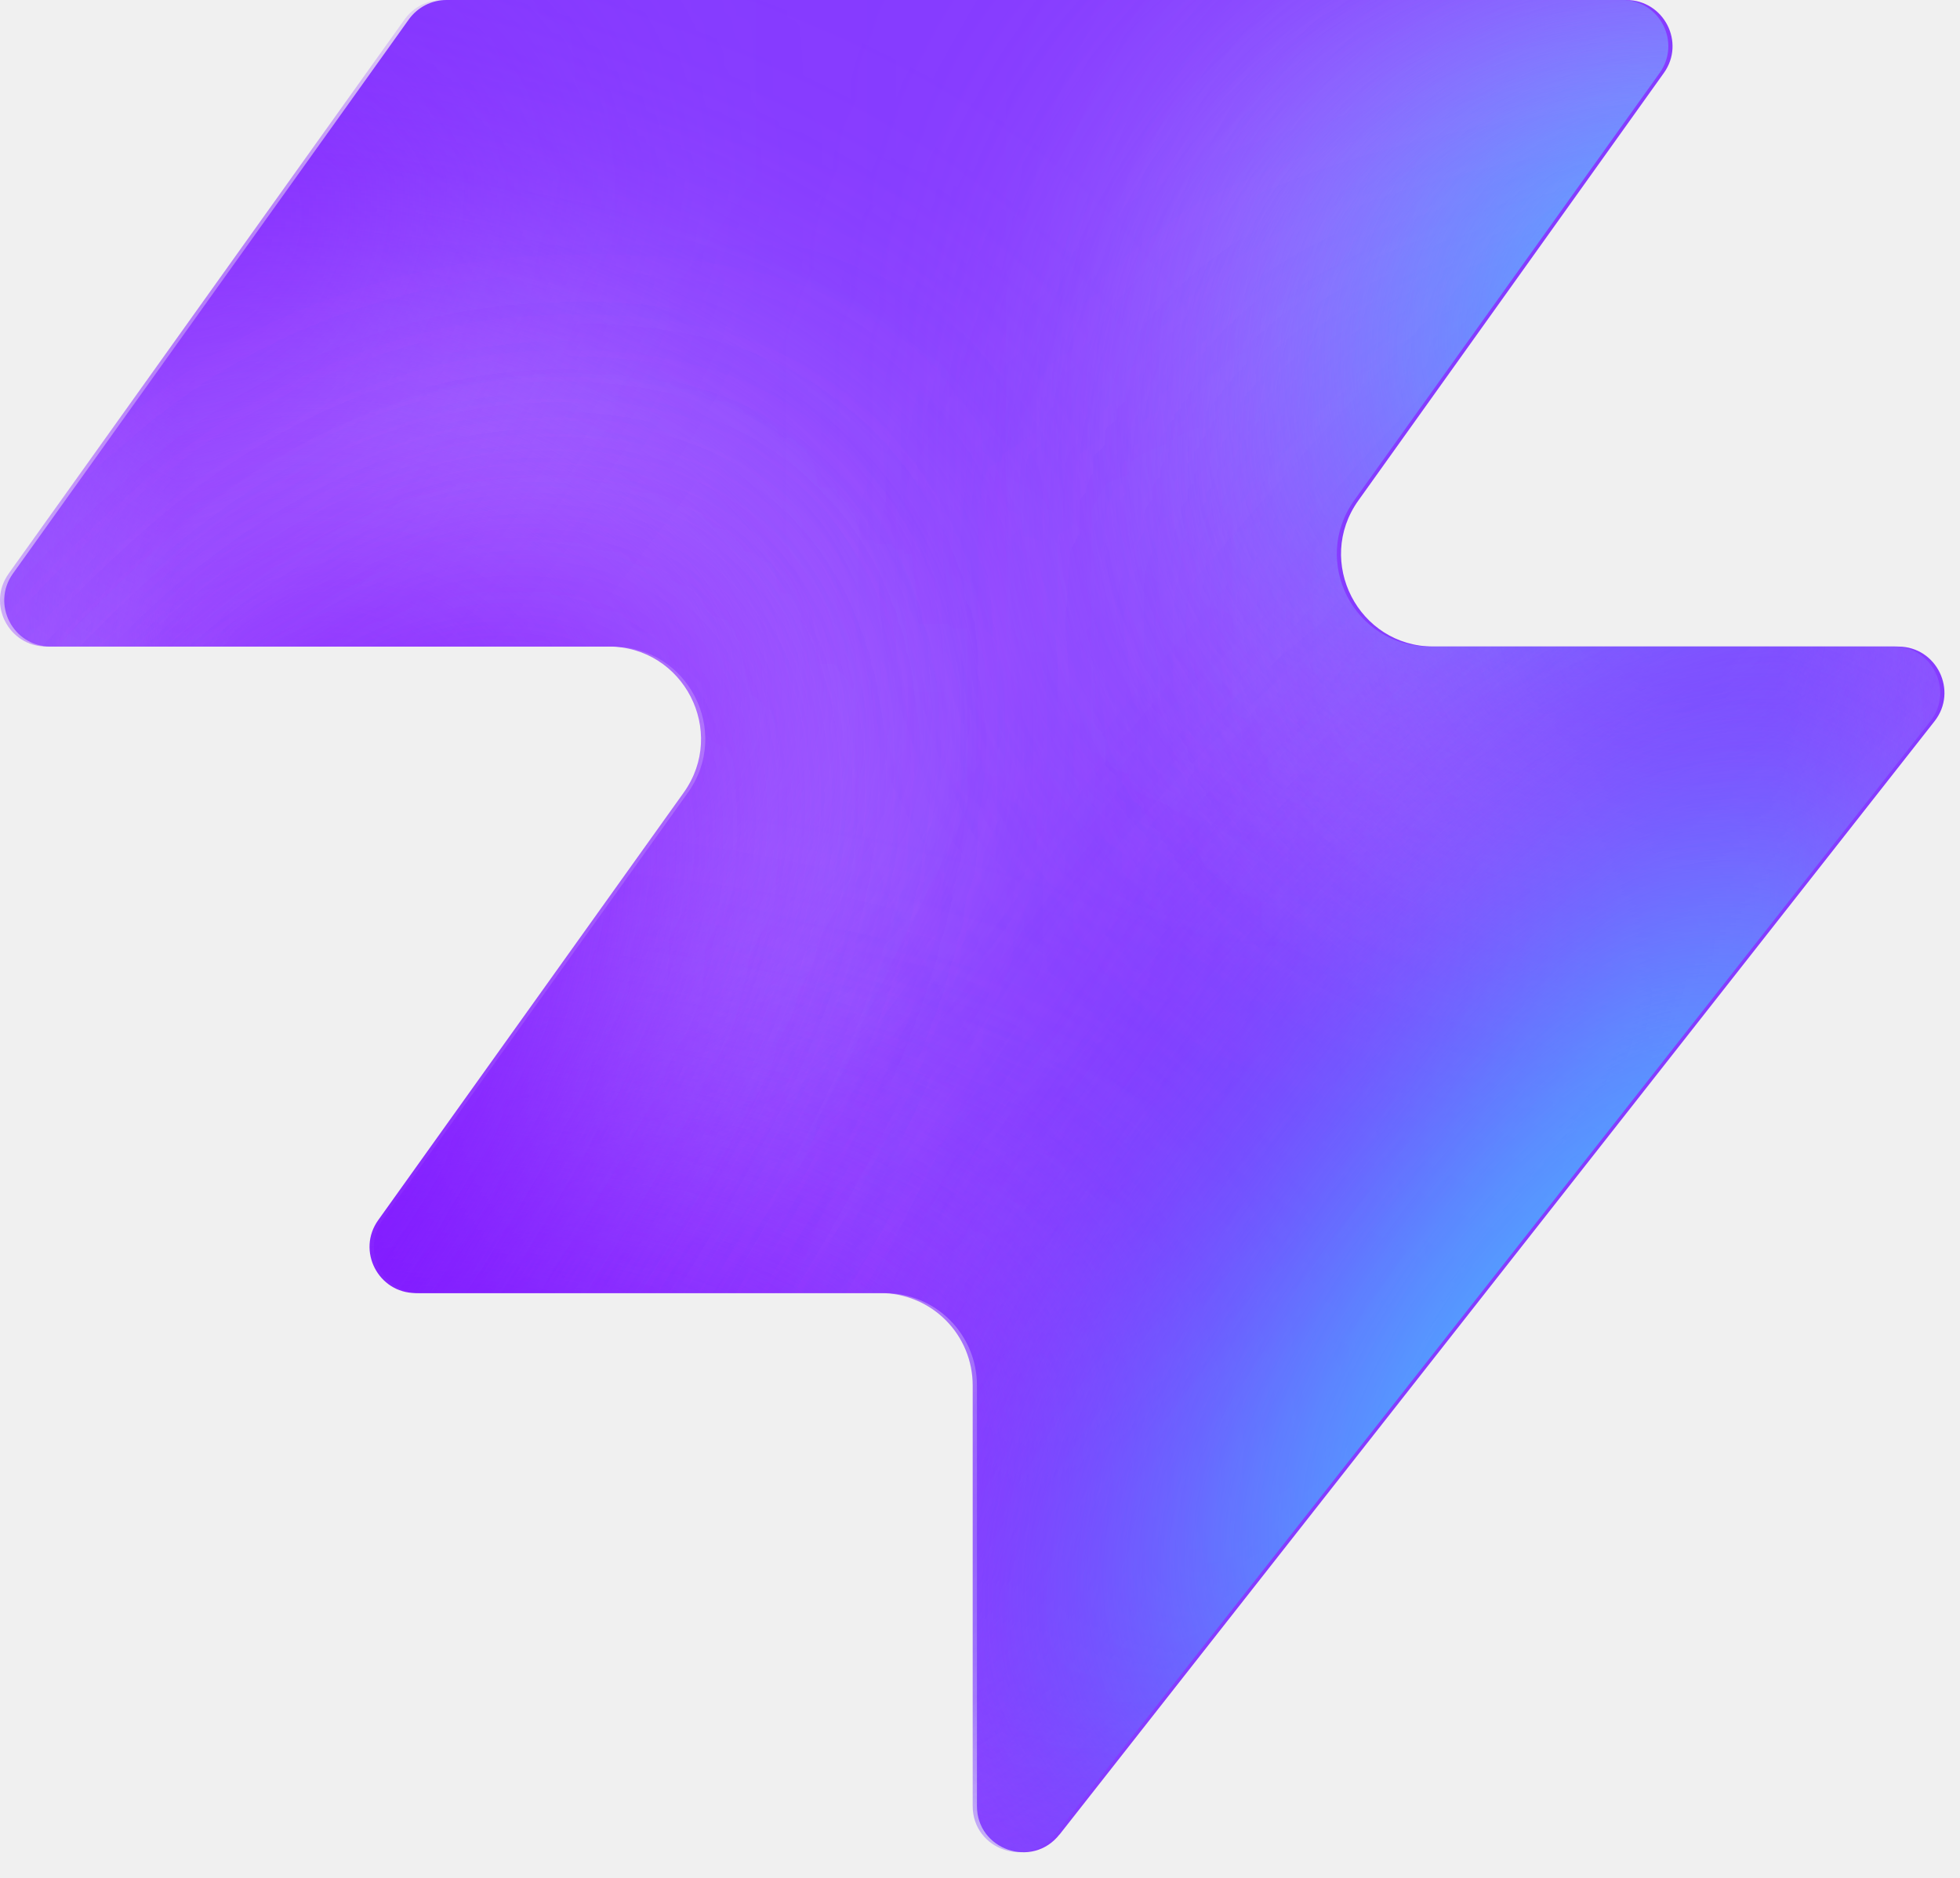
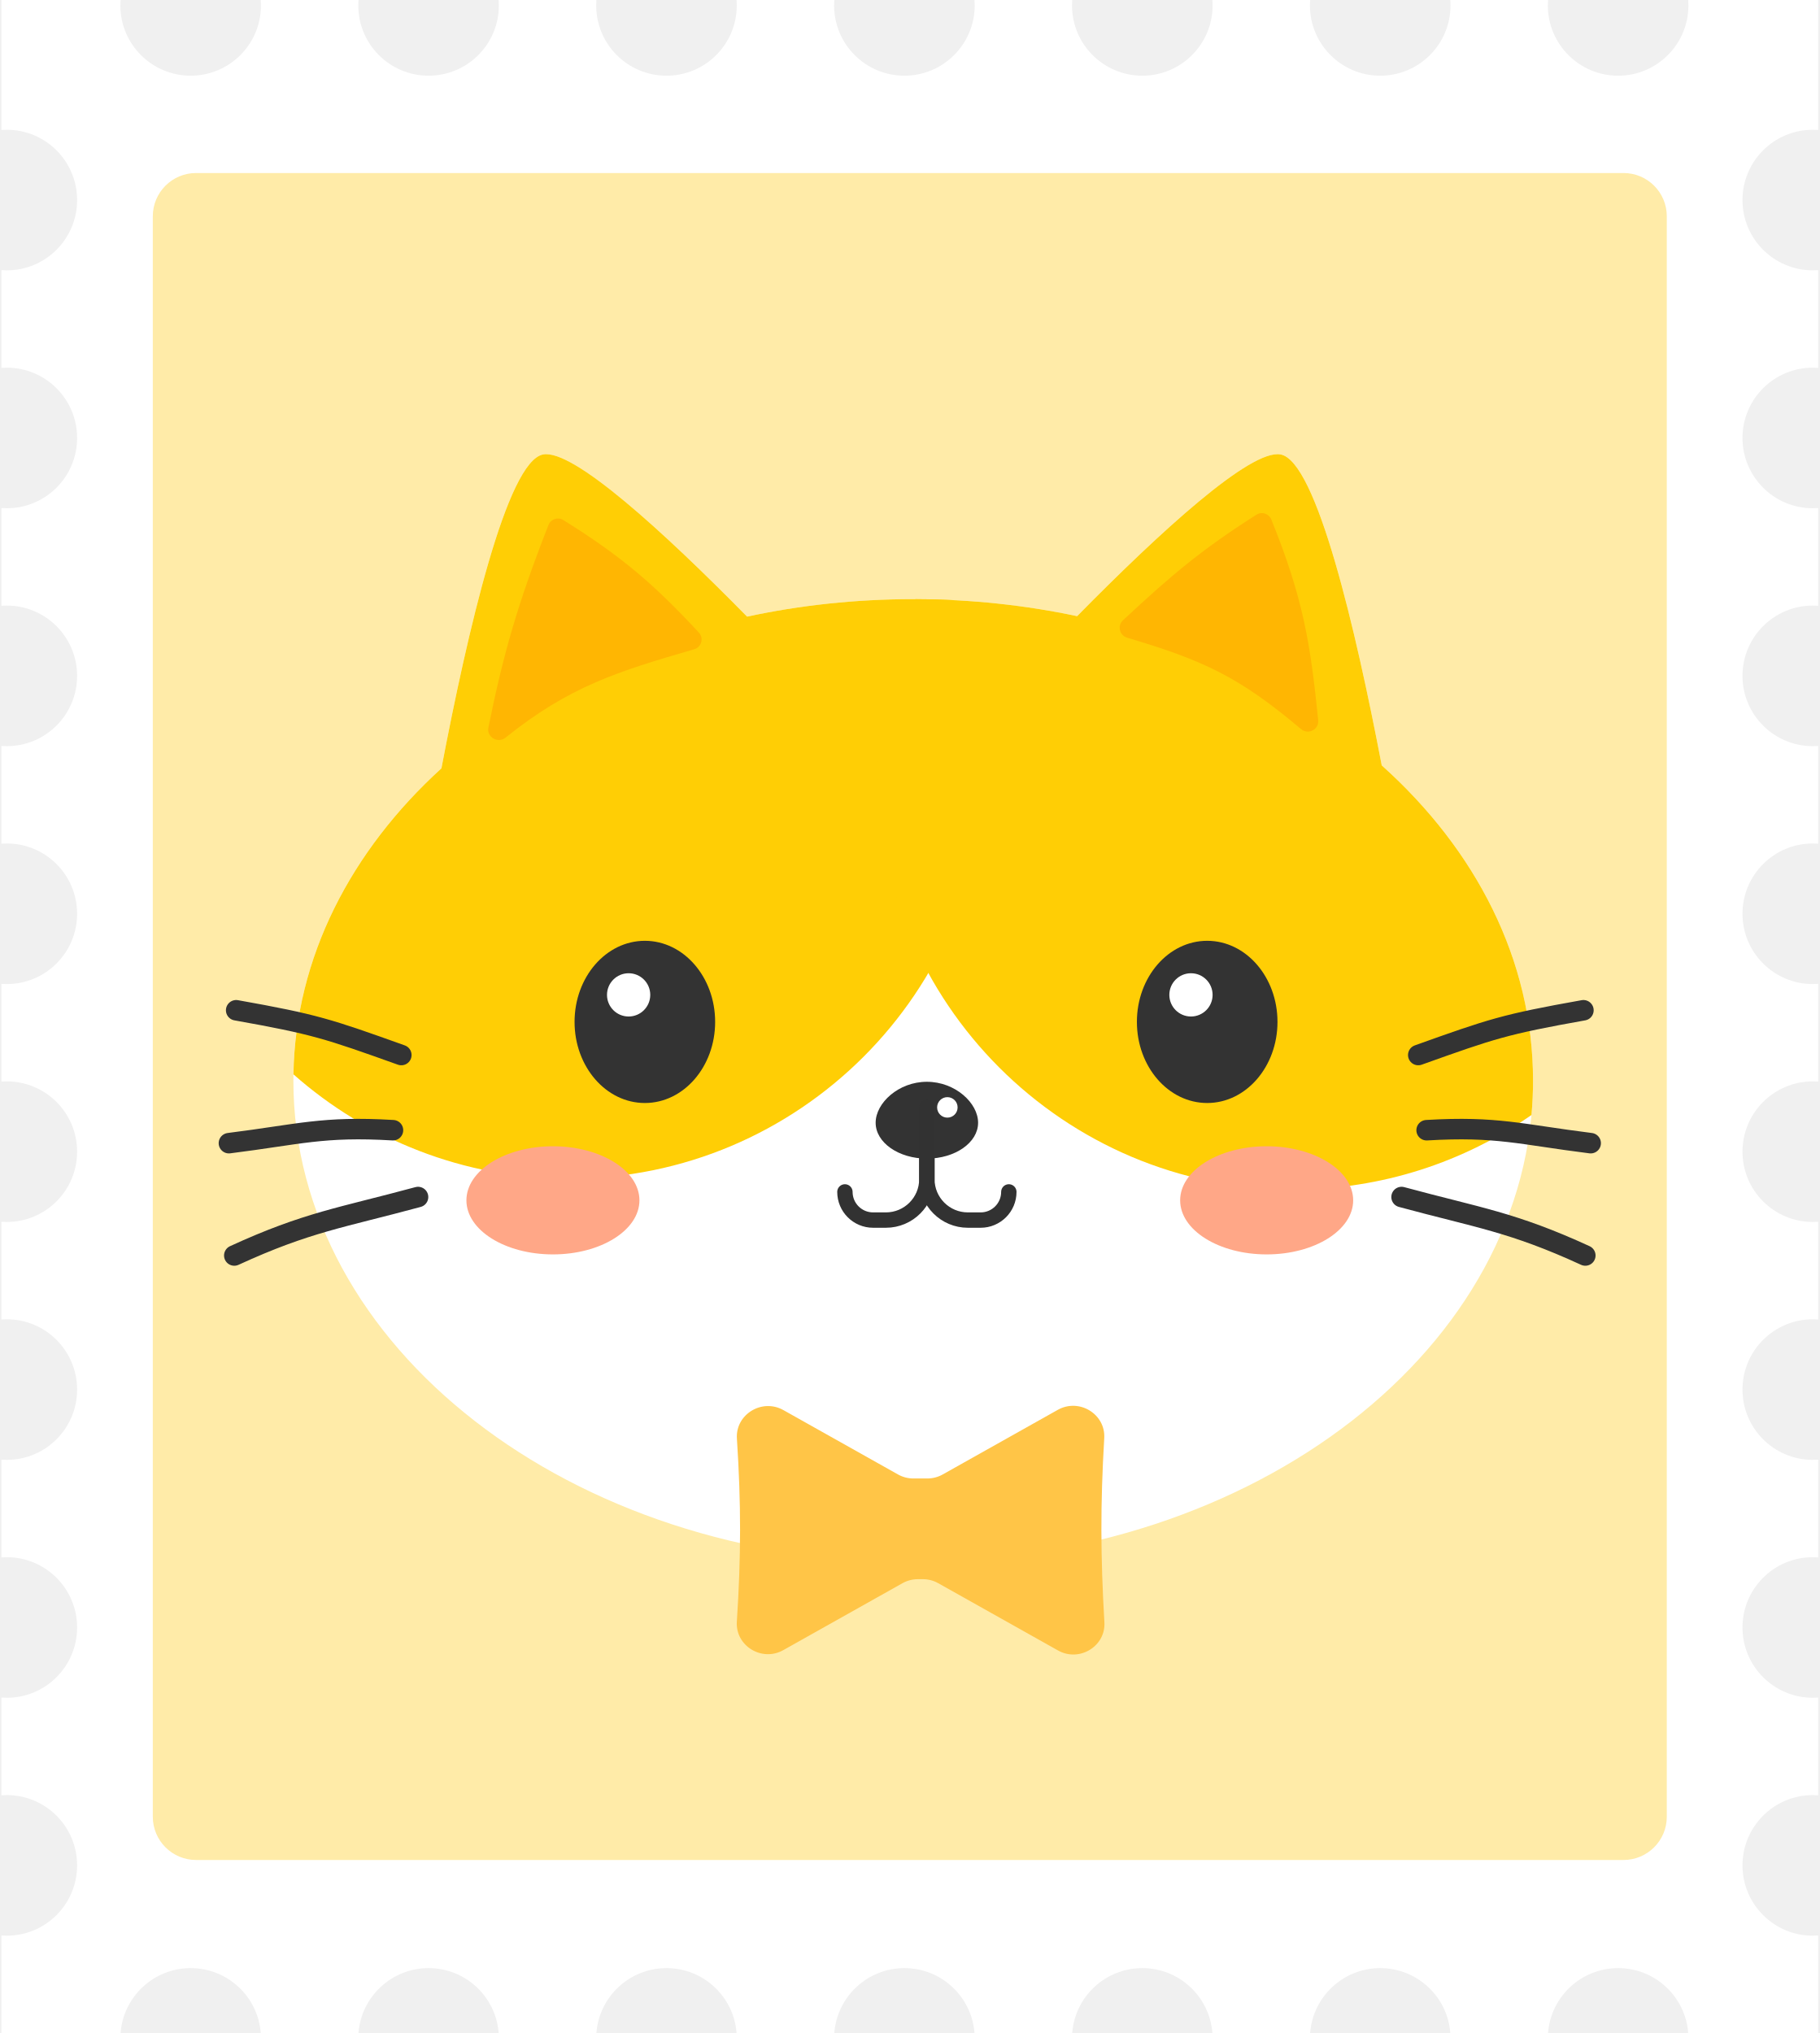
- <svg xmlns="http://www.w3.org/2000/svg" width="48" height="46" fill="none" viewBox="0 0 48 46">
-   <path fill="#863bff" d="M25.946 44.938c-.664.845-2.021.375-2.021-.698V33.937a2.26 2.26 0 0 0-2.262-2.262H10.287c-.92 0-1.456-1.04-.92-1.788l7.48-10.471c1.07-1.497 0-3.578-1.842-3.578H1.237c-.92 0-1.456-1.04-.92-1.788L10.013.474c.214-.297.556-.474.92-.474h28.894c.92 0 1.456 1.04.92 1.788l-7.48 10.471c-1.07 1.498 0 3.579 1.842 3.579h11.377c.943 0 1.473 1.088.89 1.83L25.947 44.94z" style="fill:#863bff;fill:color(display-p3 .525 .23 1);fill-opacity:1" />
-   <mask id="a" width="48" height="46" x="0" y="0" maskUnits="userSpaceOnUse" style="mask-type:alpha">
-     <path fill="#000" d="M25.842 44.938c-.664.844-2.021.375-2.021-.698V33.937a2.26 2.26 0 0 0-2.262-2.262H10.183c-.92 0-1.456-1.04-.92-1.788l7.48-10.471c1.07-1.498 0-3.579-1.842-3.579H1.133c-.92 0-1.456-1.04-.92-1.787L9.91.473c.214-.297.556-.474.92-.474h28.894c.92 0 1.456 1.04.92 1.788l-7.48 10.471c-1.07 1.498 0 3.578 1.842 3.578h11.377c.943 0 1.473 1.088.89 1.832L25.843 44.94z" style="fill:#000;fill-opacity:1" />
-   </mask>
-   <g mask="url(#a)">
-     <g filter="url(#b)">
-       <ellipse cx="5.508" cy="14.704" fill="#ede6ff" rx="5.508" ry="14.704" style="fill:#ede6ff;fill:color(display-p3 .927 .903 1);fill-opacity:1" transform="matrix(.00324 1 1 -.00324 -4.47 31.516)" />
+ <svg xmlns="http://www.w3.org/2000/svg" width="716" height="800" viewBox="0 0 716 800" fill="none">
+   <g clip-path="url(#clip0_646_5466)">
+     <path d="M75.023 29.787C90.299 29.787 102.682 17.404 102.682 2.128C102.682 1.412 102.655 0.702 102.602 0H141.061C141.007 0.702 140.98 1.412 140.98 2.128C140.98 17.404 153.364 29.787 168.64 29.787C183.916 29.787 196.299 17.404 196.299 2.128C196.299 1.412 196.272 0.702 196.219 0H234.678C234.624 0.702 234.597 1.412 234.597 2.128C234.597 17.404 246.981 29.787 262.257 29.787C277.533 29.787 289.916 17.404 289.916 2.128C289.916 1.412 289.889 0.702 289.836 0H328.295C328.241 0.702 328.214 1.412 328.214 2.128C328.214 17.404 340.598 29.787 355.874 29.787C371.15 29.787 383.533 17.404 383.533 2.128C383.533 1.412 383.506 0.702 383.453 0H421.912C421.859 0.702 421.831 1.412 421.831 2.128C421.831 17.404 434.214 29.787 449.491 29.787C464.767 29.787 477.15 17.404 477.15 2.128C477.15 1.412 477.125 0.702 477.07 0H515.529C515.474 0.702 515.448 1.412 515.448 2.128C515.448 17.404 527.831 29.787 543.108 29.787C558.384 29.787 570.767 17.404 570.767 2.128C570.767 1.412 570.742 0.702 570.687 0H609.146C609.091 0.702 609.065 1.412 609.065 2.128C609.065 17.404 621.448 29.787 636.725 29.787C652.001 29.787 664.384 17.404 664.384 2.128C664.384 1.412 664.359 0.702 664.304 0H715.448V51.144C714.746 51.091 714.036 51.064 713.321 51.064C698.044 51.064 685.661 63.447 685.661 78.723C685.661 94 698.044 106.383 713.321 106.383C714.036 106.383 714.746 106.356 715.448 106.303V144.761C714.746 144.708 714.036 144.681 713.321 144.681C698.044 144.681 685.661 157.064 685.661 172.34C685.661 187.617 698.044 200 713.321 200C714.036 200 714.746 199.973 715.448 199.92V238.378C714.746 238.325 714.036 238.298 713.321 238.298C698.044 238.298 685.661 250.681 685.661 265.957C685.661 281.234 698.044 293.617 713.321 293.617C714.036 293.617 714.746 293.59 715.448 293.537V331.995C714.746 331.942 714.036 331.915 713.321 331.915C698.044 331.915 685.661 344.298 685.661 359.574C685.661 374.851 698.044 387.234 713.321 387.234C714.036 387.234 714.746 387.207 715.448 387.154V425.613C714.746 425.557 714.036 425.532 713.321 425.532C698.044 425.532 685.661 437.915 685.661 453.191C685.661 468.468 698.044 480.851 713.321 480.851C714.036 480.851 714.746 480.826 715.448 480.77V519.23C714.746 519.174 714.036 519.149 713.321 519.149C698.044 519.149 685.661 531.532 685.661 546.809C685.661 562.085 698.044 574.468 713.321 574.468C714.036 574.468 714.746 574.443 715.448 574.387V612.847C714.746 612.791 714.036 612.766 713.321 612.766C698.044 612.766 685.661 625.149 685.661 640.426C685.661 655.702 698.044 668.085 713.321 668.085C714.036 668.085 714.746 668.06 715.448 668.004V706.464C714.746 706.409 714.036 706.383 713.321 706.383C698.044 706.383 685.661 718.766 685.661 734.043C685.661 749.319 698.044 761.702 713.321 761.702C714.036 761.702 714.746 761.677 715.448 761.621V800H664.304C663.219 785.719 651.287 774.468 636.725 774.468C622.163 774.468 610.231 785.719 609.146 800H570.687C569.602 785.719 557.67 774.468 543.108 774.468C528.546 774.468 516.614 785.719 515.529 800H477.07C475.984 785.719 464.053 774.468 449.491 774.468C434.929 774.468 422.999 785.719 421.912 800H383.453C382.366 785.719 370.434 774.468 355.874 774.468C341.314 774.468 329.382 785.719 328.295 800H289.836C288.749 785.719 276.817 774.468 262.257 774.468C247.697 774.468 235.764 785.719 234.678 800H196.219C195.132 785.719 183.2 774.468 168.64 774.468C154.08 774.468 142.147 785.719 141.061 800H102.602C101.515 785.719 89.583 774.468 75.023 774.468C60.463 774.468 48.53 785.719 47.444 800H0.555V761.621C1.257 761.677 1.966 761.702 2.682 761.702C17.958 761.702 30.342 749.319 30.342 734.043C30.342 718.766 17.958 706.383 2.682 706.383C1.966 706.383 1.257 706.409 0.555 706.464V668.004C1.257 668.06 1.966 668.085 2.682 668.085C17.958 668.085 30.342 655.702 30.342 640.426C30.342 625.149 17.958 612.766 2.682 612.766C1.966 612.766 1.257 612.791 0.555 612.847V574.387C1.257 574.443 1.966 574.468 2.682 574.468C17.958 574.468 30.342 562.085 30.342 546.809C30.342 531.532 17.958 519.149 2.682 519.149C1.966 519.149 1.257 519.174 0.555 519.23V480.77C1.257 480.826 1.966 480.851 2.682 480.851C17.958 480.851 30.342 468.468 30.342 453.191C30.342 437.915 17.958 425.532 2.682 425.532C1.966 425.532 1.257 425.557 0.555 425.613V387.154C1.257 387.207 1.966 387.234 2.682 387.234C17.958 387.234 30.342 374.851 30.342 359.574C30.342 344.298 17.958 331.915 2.682 331.915C1.966 331.915 1.257 331.942 0.555 331.995V293.537C1.257 293.59 1.966 293.617 2.682 293.617C17.958 293.617 30.342 281.234 30.342 265.957C30.342 250.681 17.958 238.298 2.682 238.298C1.966 238.298 1.257 238.325 0.555 238.378V199.92C1.257 199.973 1.966 200 2.682 200C17.958 200 30.342 187.617 30.342 172.34C30.342 157.064 17.958 144.681 2.682 144.681C1.966 144.681 1.257 144.708 0.555 144.761V106.303C1.257 106.356 1.966 106.383 2.682 106.383C17.958 106.383 30.342 94 30.342 78.723C30.342 63.447 17.958 51.064 2.682 51.064C1.966 51.064 1.257 51.091 0.555 51.144V0H47.444C47.39 0.702 47.363 1.412 47.363 2.128C47.363 17.404 59.747 29.787 75.023 29.787Z" fill="white" />
+     <path d="M638.852 68.086H77.15C67.75 68.086 60.129 75.707 60.129 85.107V714.894C60.129 724.295 67.75 731.916 77.15 731.916H638.852C648.253 731.916 655.874 724.295 655.874 714.894V85.107C655.874 75.707 648.253 68.086 638.852 68.086Z" fill="#FFEBA8" />
+     <path d="M293.969 242.649C261.037 209.173 225.528 176.662 213.729 178.825C199.482 181.436 183.933 248.553 173.695 302.351C137.372 335.435 115.445 378.348 115.445 425.24C115.445 529.884 224.642 614.714 359.342 614.714C494.041 614.714 603.241 529.884 603.241 425.24C603.241 377.798 580.794 334.43 543.705 301.191C533.467 247.594 518.037 181.417 503.892 178.825C492.118 176.667 456.718 209.052 423.838 242.461C403.294 238.096 381.669 235.766 359.342 235.766C336.698 235.766 314.774 238.164 293.969 242.649Z" fill-rule="evenodd" clip-rule="evenodd" fill="white" />
+     <path d="M223.959 463.829C314.439 463.829 387.788 390.48 387.788 299.999C387.788 277.346 383.191 255.767 374.878 236.144C369.742 235.893 364.563 235.766 359.345 235.766C336.701 235.766 314.777 238.164 293.972 242.649C261.039 209.173 225.531 176.662 213.732 178.825C199.485 181.436 183.936 248.553 173.698 302.351C138.016 334.852 116.226 376.838 115.469 422.762C144.364 448.318 182.35 463.829 223.959 463.829Z" fill-rule="evenodd" clip-rule="evenodd" fill="#FFCE05" />
+     <path d="M602.63 438.757C576.102 457.242 543.851 468.084 509.064 468.084C418.583 468.084 345.234 394.735 345.234 304.255C345.234 279.805 350.59 256.606 360.193 235.767C382.219 235.825 403.556 238.152 423.84 242.461C456.719 209.052 492.119 176.667 503.894 178.825C518.039 181.417 533.468 247.594 543.707 301.191C580.796 334.43 603.243 377.798 603.243 425.24C603.243 429.782 603.034 434.289 602.63 438.757Z" fill-rule="evenodd" clip-rule="evenodd" fill="#FFCE05" />
+     <path d="M558.078 415.165C587.04 404.807 592.061 403.075 623.07 397.547" stroke-width="8.063" stroke-linecap="round" stroke-linejoin="round" stroke="#333333" />
+     <path d="M551.508 471.039C581.589 479.192 595.121 480.856 623.814 494.048" stroke-width="8.063" stroke-linecap="round" stroke-linejoin="round" stroke="#333333" />
+     <path d="M561.367 444.744C589.065 443.114 598.265 446.382 625.925 449.846" stroke-width="8.063" stroke-linecap="round" stroke-linejoin="round" stroke="#333333" />
+     <path d="M157.92 415.165C128.96 404.807 123.941 403.075 92.93 397.547" stroke-width="8.063" stroke-linecap="round" stroke-linejoin="round" stroke="#333333" />
+     <path d="M164.497 471.039C134.415 479.192 120.882 480.856 92.191 494.048" stroke-width="8.063" stroke-linecap="round" stroke-linejoin="round" stroke="#333333" />
+     <path d="M154.636 444.744C126.937 443.114 117.738 446.382 90.078 449.846" stroke-width="8.063" stroke-linecap="round" stroke-linejoin="round" stroke="#333333" />
+     <path d="M384.876 441.811C384.876 449.607 375.851 455.922 364.719 455.922C353.587 455.922 344.562 449.607 344.562 441.811C344.562 434.019 353.587 425.688 364.719 425.688C375.851 425.688 384.876 434.019 384.876 441.811Z" fill="#333333" />
+     <path d="M364.72 435.766V463.987C364.72 472.893 357.5 480.11 348.594 480.11H343.555C337.432 480.11 332.469 475.149 332.469 469.025" stroke-width="6.047" stroke-linecap="round" stroke-linejoin="round" stroke="#323232" />
+     <path d="M364.719 435.766V463.987C364.719 472.893 371.938 480.11 380.844 480.11H385.883C392.006 480.11 396.97 475.149 396.97 469.025" stroke-width="6.047" stroke-linecap="round" stroke-linejoin="round" stroke="#323232" />
+     <path d="M372.781 439.797C375.008 439.797 376.813 437.992 376.813 435.766C376.813 433.539 375.008 431.734 372.781 431.734C370.555 431.734 368.75 433.539 368.75 435.766C368.75 437.992 370.555 439.797 372.781 439.797Z" fill="white" />
+     <g style="mix-blend-mode:multiply">
+       <path d="M192.175 286.304C198.127 256.851 203.889 237.041 215.82 206.577C216.73 204.253 219.53 203.314 221.649 204.633C244.763 219.021 257.478 230.044 275.008 248.917C277.039 251.103 276.035 254.656 273.17 255.488C242.843 264.292 223.998 270.149 198.919 290.271C195.923 292.675 191.414 290.069 192.175 286.304Z" fill="#FFCE05" fill-opacity="0.6" />
+       <path d="M518.708 283.438C515.67 253.244 512.78 235.292 500.24 204.393C499.304 202.09 496.508 201.195 494.41 202.529C473.453 215.858 461.491 225.753 441.865 244.103C439.589 246.232 440.499 250.032 443.487 250.924C473.261 259.808 487.351 266.13 511.959 286.915C514.755 289.276 519.074 287.078 518.708 283.438Z" fill="#FFCE05" fill-opacity="0.6" />
    </g>
-     <g filter="url(#c)">
-       <ellipse cx="10.399" cy="29.851" fill="#ede6ff" rx="10.399" ry="29.851" style="fill:#ede6ff;fill:color(display-p3 .927 .903 1);fill-opacity:1" transform="matrix(.00324 1 1 -.00324 -39.328 7.883)" />
-     </g>
-     <g filter="url(#d)">
-       <ellipse cx="5.508" cy="30.487" fill="#7e14ff" rx="5.508" ry="30.487" style="fill:#7e14ff;fill:color(display-p3 .492 .077 1);fill-opacity:1" transform="rotate(89.814 -25.913 -14.639)scale(1 -1)" />
-     </g>
-     <g filter="url(#e)">
-       <ellipse cx="5.508" cy="30.599" fill="#7e14ff" rx="5.508" ry="30.599" style="fill:#7e14ff;fill:color(display-p3 .492 .077 1);fill-opacity:1" transform="rotate(89.814 -32.644 -3.334)scale(1 -1)" />
-     </g>
-     <g filter="url(#f)">
-       <ellipse cx="5.508" cy="30.599" fill="#7e14ff" rx="5.508" ry="30.599" style="fill:#7e14ff;fill:color(display-p3 .492 .077 1);fill-opacity:1" transform="matrix(.00324 1 1 -.00324 -34.34 30.47)" />
-     </g>
-     <g filter="url(#g)">
-       <ellipse cx="14.072" cy="22.078" fill="#ede6ff" rx="14.072" ry="22.078" style="fill:#ede6ff;fill:color(display-p3 .927 .903 1);fill-opacity:1" transform="rotate(93.35 24.506 48.493)scale(-1 1)" />
-     </g>
-     <g filter="url(#h)">
-       <ellipse cx="3.47" cy="21.501" fill="#7e14ff" rx="3.47" ry="21.501" style="fill:#7e14ff;fill:color(display-p3 .492 .077 1);fill-opacity:1" transform="rotate(89.009 28.708 47.59)scale(-1 1)" />
-     </g>
-     <g filter="url(#i)">
-       <ellipse cx="3.47" cy="21.501" fill="#7e14ff" rx="3.47" ry="21.501" style="fill:#7e14ff;fill:color(display-p3 .492 .077 1);fill-opacity:1" transform="rotate(89.009 28.708 47.59)scale(-1 1)" />
-     </g>
-     <g filter="url(#j)">
-       <ellipse cx=".387" cy="8.972" fill="#7e14ff" rx="4.407" ry="29.108" style="fill:#7e14ff;fill:color(display-p3 .492 .077 1);fill-opacity:1" transform="rotate(39.51 .387 8.972)" />
-     </g>
-     <g filter="url(#k)">
-       <ellipse cx="47.523" cy="-6.092" fill="#7e14ff" rx="4.407" ry="29.108" style="fill:#7e14ff;fill:color(display-p3 .492 .077 1);fill-opacity:1" transform="rotate(37.892 47.523 -6.092)" />
-     </g>
-     <g filter="url(#l)">
-       <ellipse cx="41.412" cy="6.333" fill="#47bfff" rx="5.971" ry="9.665" style="fill:#47bfff;fill:color(display-p3 .28 .748 1);fill-opacity:1" transform="rotate(37.892 41.412 6.333)" />
-     </g>
-     <g filter="url(#m)">
-       <ellipse cx="-1.879" cy="38.332" fill="#7e14ff" rx="4.407" ry="29.108" style="fill:#7e14ff;fill:color(display-p3 .492 .077 1);fill-opacity:1" transform="rotate(37.892 -1.88 38.332)" />
-     </g>
-     <g filter="url(#n)">
-       <ellipse cx="-1.879" cy="38.332" fill="#7e14ff" rx="4.407" ry="29.108" style="fill:#7e14ff;fill:color(display-p3 .492 .077 1);fill-opacity:1" transform="rotate(37.892 -1.88 38.332)" />
-     </g>
-     <g filter="url(#o)">
-       <ellipse cx="35.651" cy="29.907" fill="#7e14ff" rx="4.407" ry="29.108" style="fill:#7e14ff;fill:color(display-p3 .492 .077 1);fill-opacity:1" transform="rotate(37.892 35.651 29.907)" />
-     </g>
-     <g filter="url(#p)">
-       <ellipse cx="38.418" cy="32.4" fill="#47bfff" rx="5.971" ry="15.297" style="fill:#47bfff;fill:color(display-p3 .28 .748 1);fill-opacity:1" transform="rotate(37.892 38.418 32.4)" />
-     </g>
+     <path d="M253.746 434.041C269.021 434.041 281.405 419.752 281.405 402.126C281.405 384.5 269.021 370.211 253.746 370.211C238.47 370.211 226.086 384.5 226.086 402.126C226.086 419.752 238.47 434.041 253.746 434.041Z" fill="#333333" />
+     <path d="M247.362 400.002C252.062 400.002 255.873 396.191 255.873 391.491C255.873 386.791 252.062 382.98 247.362 382.98C242.662 382.98 238.852 386.791 238.852 391.491C238.852 396.191 242.662 400.002 247.362 400.002Z" fill="white" />
+     <path d="M475.023 434.041C490.299 434.041 502.682 419.752 502.682 402.126C502.682 384.5 490.299 370.211 475.023 370.211C459.747 370.211 447.363 384.5 447.363 402.126C447.363 419.752 459.747 434.041 475.023 434.041Z" fill="#333333" />
+     <path d="M468.64 400.002C473.34 400.002 477.15 396.191 477.15 391.491C477.15 386.791 473.34 382.98 468.64 382.98C463.939 382.98 460.129 386.791 460.129 391.491C460.129 396.191 463.939 400.002 468.64 400.002Z" fill="white" />
+     <path d="M370.943 580.216C369.108 581.246 367.026 581.79 364.907 581.79H359.405C357.286 581.79 355.204 581.246 353.369 580.216L308.265 554.884C299.814 550.139 289.351 556.616 289.968 566.088C291.651 591.931 291.618 612.314 289.94 638.161C289.325 647.624 299.777 654.084 308.22 649.339L355.132 622.995C356.967 621.965 359.048 621.42 361.168 621.42H363.145C365.264 621.42 367.345 621.965 369.18 622.995L416.322 649.467C424.72 654.186 435.127 647.82 434.574 638.403C433.05 612.373 432.978 591.914 434.514 565.897C435.071 556.458 424.644 550.058 416.227 554.786L370.943 580.216Z" fill="#FFC547" />
+     <path d="M217.574 493.616C236.375 493.616 251.616 484.09 251.616 472.339C251.616 460.588 236.375 451.062 217.574 451.062C198.773 451.062 183.531 460.588 183.531 472.339C183.531 484.09 198.773 493.616 217.574 493.616Z" fill="#FFA787" />
+     <path d="M498.425 493.616C517.227 493.616 532.468 484.09 532.468 472.339C532.468 460.588 517.227 451.062 498.425 451.062C479.624 451.062 464.383 460.588 464.383 472.339C464.383 484.09 479.624 493.616 498.425 493.616Z" fill="#FFA787" />
  </g>
  <defs>
-     <filter id="b" width="60.045" height="41.654" x="-19.77" y="16.149" color-interpolation-filters="sRGB" filterUnits="userSpaceOnUse">
-       <feFlood flood-opacity="0" result="BackgroundImageFix" />
-       <feBlend in="SourceGraphic" in2="BackgroundImageFix" result="shape" />
-       <feGaussianBlur result="effect1_foregroundBlur_2002_17158" stdDeviation="7.659" />
-     </filter>
-     <filter id="c" width="90.34" height="51.437" x="-54.613" y="-7.533" color-interpolation-filters="sRGB" filterUnits="userSpaceOnUse">
-       <feFlood flood-opacity="0" result="BackgroundImageFix" />
-       <feBlend in="SourceGraphic" in2="BackgroundImageFix" result="shape" />
-       <feGaussianBlur result="effect1_foregroundBlur_2002_17158" stdDeviation="7.659" />
-     </filter>
-     <filter id="d" width="79.355" height="29.4" x="-49.64" y="2.03" color-interpolation-filters="sRGB" filterUnits="userSpaceOnUse">
-       <feFlood flood-opacity="0" result="BackgroundImageFix" />
-       <feBlend in="SourceGraphic" in2="BackgroundImageFix" result="shape" />
-       <feGaussianBlur result="effect1_foregroundBlur_2002_17158" stdDeviation="4.596" />
-     </filter>
-     <filter id="e" width="79.579" height="29.4" x="-45.045" y="20.029" color-interpolation-filters="sRGB" filterUnits="userSpaceOnUse">
-       <feFlood flood-opacity="0" result="BackgroundImageFix" />
-       <feBlend in="SourceGraphic" in2="BackgroundImageFix" result="shape" />
-       <feGaussianBlur result="effect1_foregroundBlur_2002_17158" stdDeviation="4.596" />
-     </filter>
-     <filter id="f" width="79.579" height="29.4" x="-43.513" y="21.178" color-interpolation-filters="sRGB" filterUnits="userSpaceOnUse">
-       <feFlood flood-opacity="0" result="BackgroundImageFix" />
-       <feBlend in="SourceGraphic" in2="BackgroundImageFix" result="shape" />
-       <feGaussianBlur result="effect1_foregroundBlur_2002_17158" stdDeviation="4.596" />
-     </filter>
-     <filter id="g" width="74.749" height="58.852" x="15.756" y="-17.901" color-interpolation-filters="sRGB" filterUnits="userSpaceOnUse">
-       <feFlood flood-opacity="0" result="BackgroundImageFix" />
-       <feBlend in="SourceGraphic" in2="BackgroundImageFix" result="shape" />
-       <feGaussianBlur result="effect1_foregroundBlur_2002_17158" stdDeviation="7.659" />
-     </filter>
-     <filter id="h" width="61.377" height="25.362" x="23.548" y="2.284" color-interpolation-filters="sRGB" filterUnits="userSpaceOnUse">
-       <feFlood flood-opacity="0" result="BackgroundImageFix" />
-       <feBlend in="SourceGraphic" in2="BackgroundImageFix" result="shape" />
-       <feGaussianBlur result="effect1_foregroundBlur_2002_17158" stdDeviation="4.596" />
-     </filter>
-     <filter id="i" width="61.377" height="25.362" x="23.548" y="2.284" color-interpolation-filters="sRGB" filterUnits="userSpaceOnUse">
-       <feFlood flood-opacity="0" result="BackgroundImageFix" />
-       <feBlend in="SourceGraphic" in2="BackgroundImageFix" result="shape" />
-       <feGaussianBlur result="effect1_foregroundBlur_2002_17158" stdDeviation="4.596" />
-     </filter>
-     <filter id="j" width="56.045" height="63.649" x="-27.636" y="-22.853" color-interpolation-filters="sRGB" filterUnits="userSpaceOnUse">
-       <feFlood flood-opacity="0" result="BackgroundImageFix" />
-       <feBlend in="SourceGraphic" in2="BackgroundImageFix" result="shape" />
-       <feGaussianBlur result="effect1_foregroundBlur_2002_17158" stdDeviation="4.596" />
-     </filter>
-     <filter id="k" width="54.814" height="64.646" x="20.116" y="-38.415" color-interpolation-filters="sRGB" filterUnits="userSpaceOnUse">
-       <feFlood flood-opacity="0" result="BackgroundImageFix" />
-       <feBlend in="SourceGraphic" in2="BackgroundImageFix" result="shape" />
-       <feGaussianBlur result="effect1_foregroundBlur_2002_17158" stdDeviation="4.596" />
-     </filter>
-     <filter id="l" width="33.541" height="35.313" x="24.641" y="-11.323" color-interpolation-filters="sRGB" filterUnits="userSpaceOnUse">
-       <feFlood flood-opacity="0" result="BackgroundImageFix" />
-       <feBlend in="SourceGraphic" in2="BackgroundImageFix" result="shape" />
-       <feGaussianBlur result="effect1_foregroundBlur_2002_17158" stdDeviation="4.596" />
-     </filter>
-     <filter id="m" width="54.814" height="64.646" x="-29.286" y="6.009" color-interpolation-filters="sRGB" filterUnits="userSpaceOnUse">
-       <feFlood flood-opacity="0" result="BackgroundImageFix" />
-       <feBlend in="SourceGraphic" in2="BackgroundImageFix" result="shape" />
-       <feGaussianBlur result="effect1_foregroundBlur_2002_17158" stdDeviation="4.596" />
-     </filter>
-     <filter id="n" width="54.814" height="64.646" x="-29.286" y="6.009" color-interpolation-filters="sRGB" filterUnits="userSpaceOnUse">
-       <feFlood flood-opacity="0" result="BackgroundImageFix" />
-       <feBlend in="SourceGraphic" in2="BackgroundImageFix" result="shape" />
-       <feGaussianBlur result="effect1_foregroundBlur_2002_17158" stdDeviation="4.596" />
-     </filter>
-     <filter id="o" width="54.814" height="64.646" x="8.244" y="-2.416" color-interpolation-filters="sRGB" filterUnits="userSpaceOnUse">
-       <feFlood flood-opacity="0" result="BackgroundImageFix" />
-       <feBlend in="SourceGraphic" in2="BackgroundImageFix" result="shape" />
-       <feGaussianBlur result="effect1_foregroundBlur_2002_17158" stdDeviation="4.596" />
-     </filter>
-     <filter id="p" width="39.409" height="43.623" x="18.713" y="10.588" color-interpolation-filters="sRGB" filterUnits="userSpaceOnUse">
-       <feFlood flood-opacity="0" result="BackgroundImageFix" />
-       <feBlend in="SourceGraphic" in2="BackgroundImageFix" result="shape" />
-       <feGaussianBlur result="effect1_foregroundBlur_2002_17158" stdDeviation="4.596" />
-     </filter>
+     <clipPath id="clip0_646_5466">
+       <rect width="716" height="800" fill="white" />
+     </clipPath>
  </defs>
</svg>
